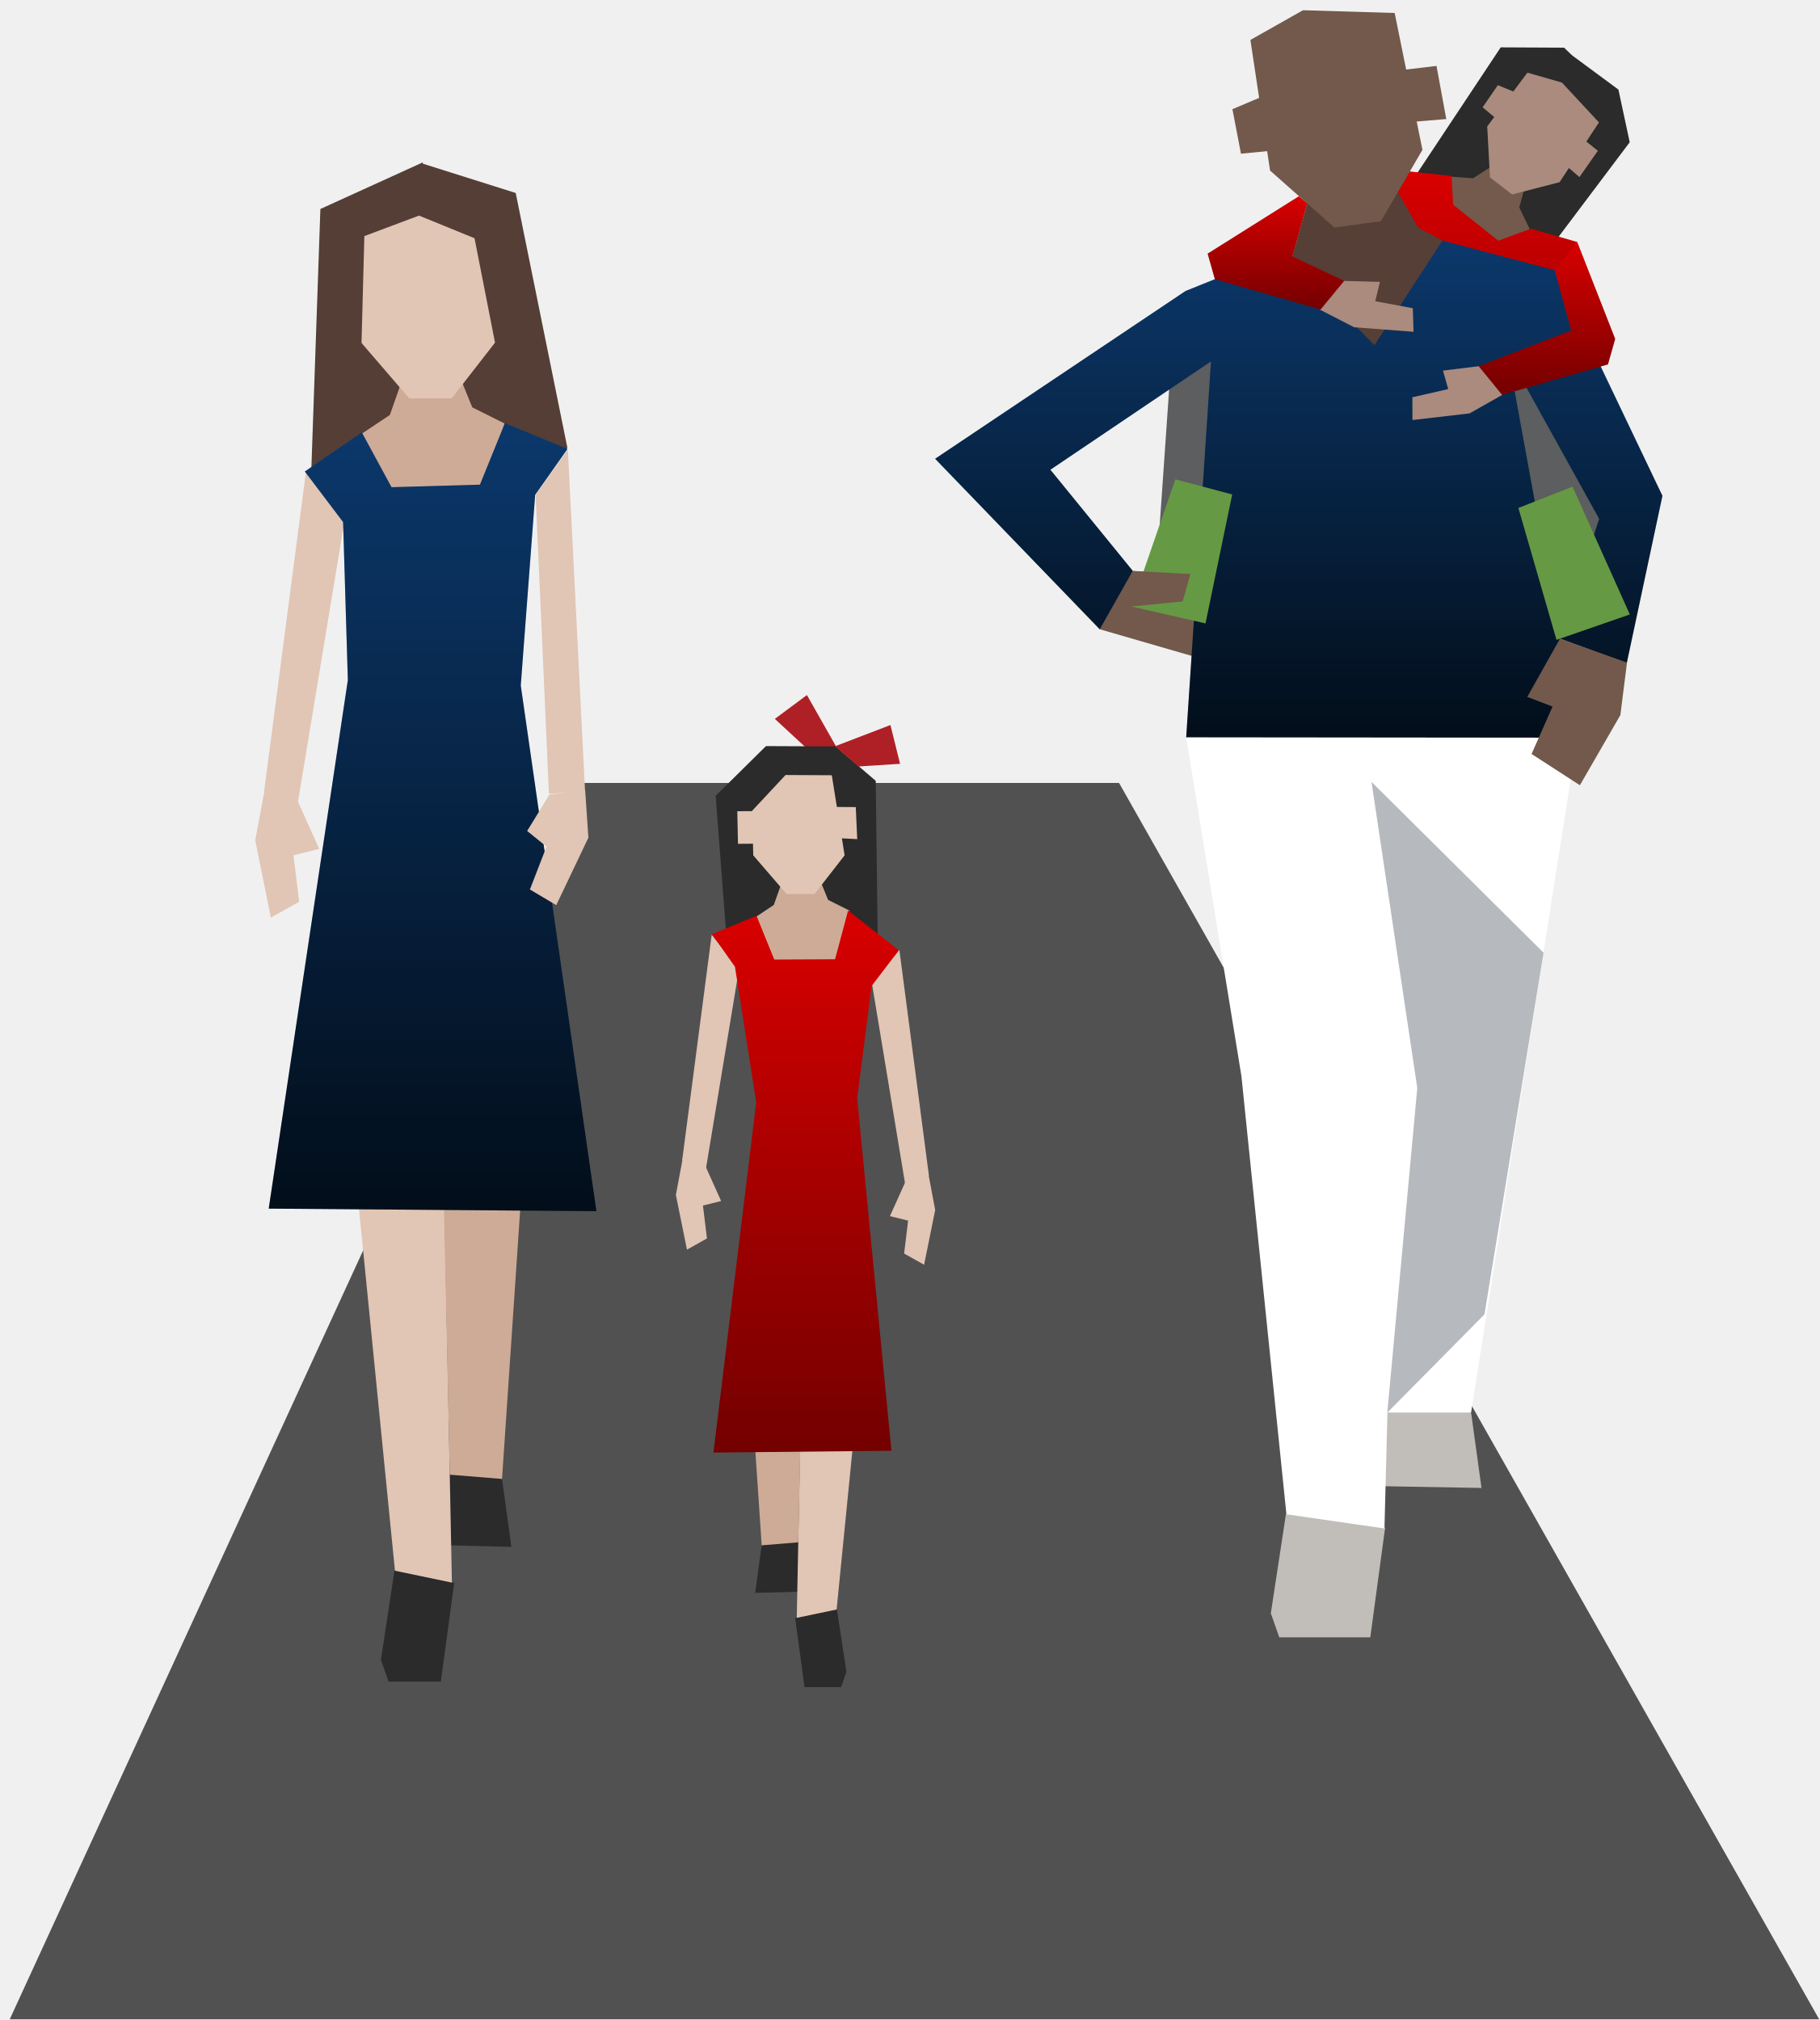
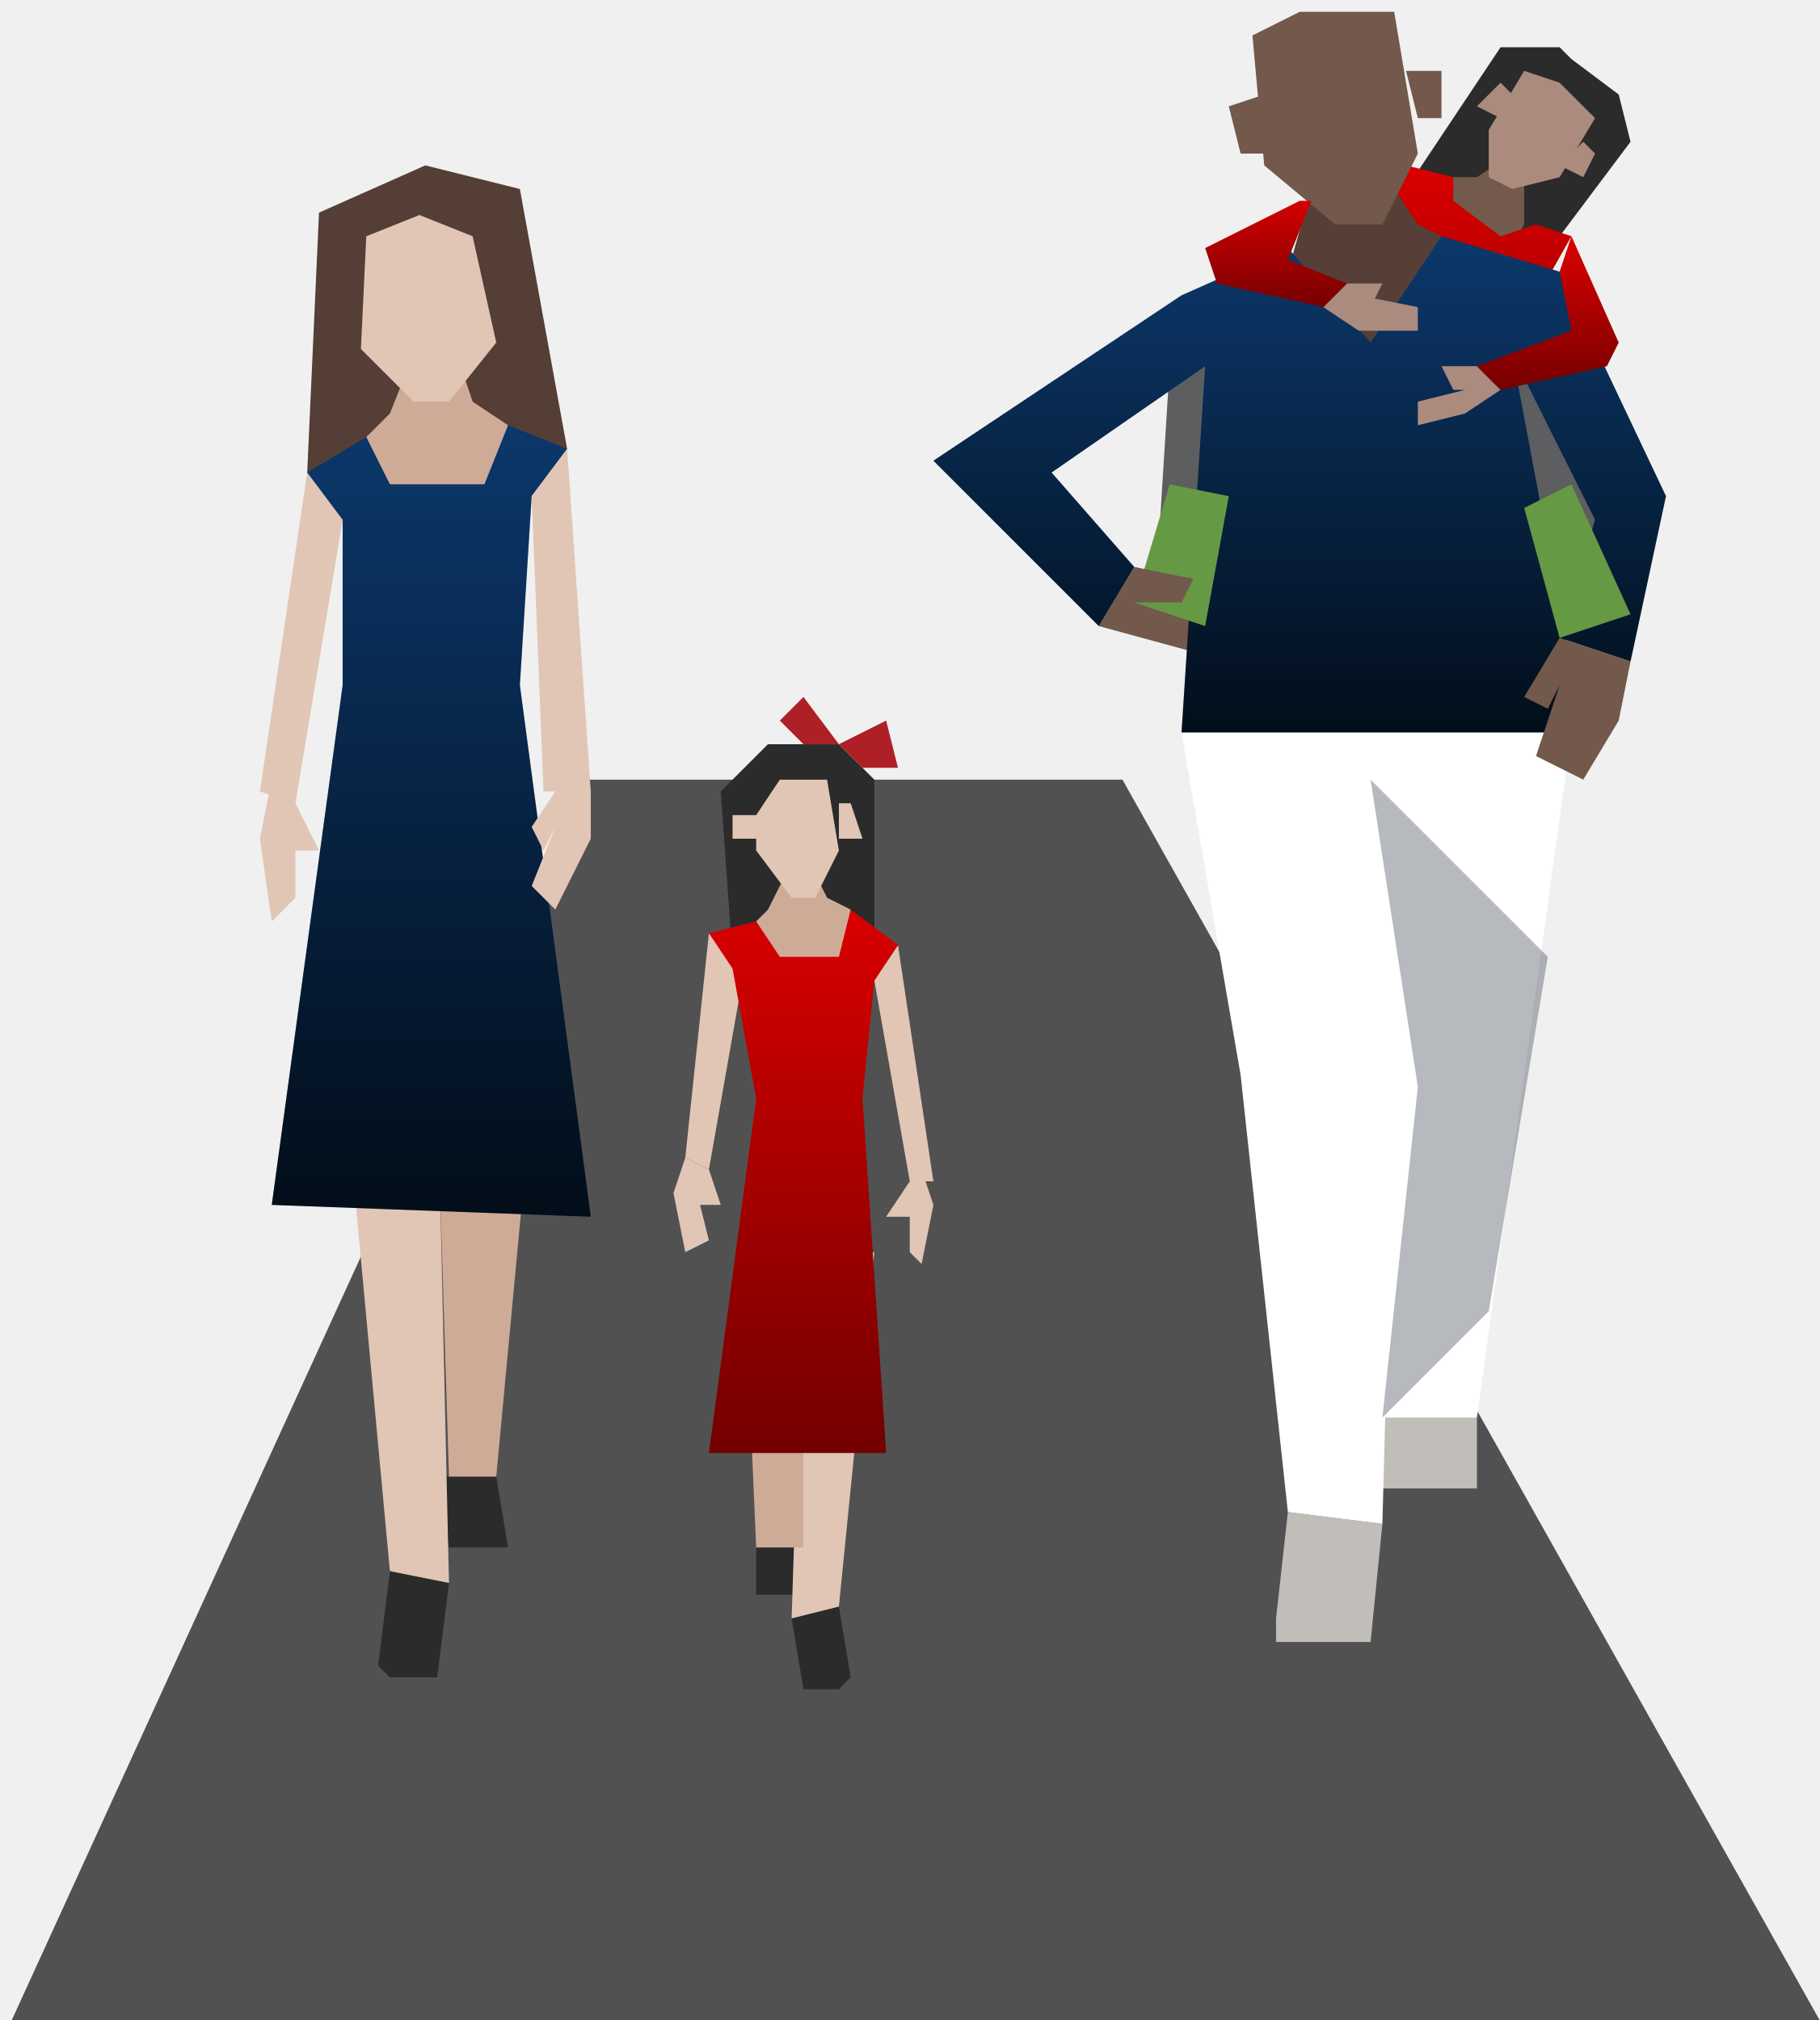
<svg xmlns="http://www.w3.org/2000/svg" width="154" height="171" fill="none">
-   <path d="M48.922 66.28h45.79l59.257 104.662H.823L48.922 66.279Z" fill="#515151" />
-   <path d="m105.625 30.125-1.626 13.008-6.04 4.104 1.162-16.725 6.504-.387ZM126.531 33.294l3.466 15.066 6.662-2.902-5.203-14.597-4.925 2.433Z" fill="#5C5E5F" />
-   <path d="m137.932 12.04-.957-4.458-3.921-2.897-.678-.65-5.362-.026-8.102 12.207 2.434 1.423.669-.3 1.998.55 2.397 2.482.855 1.928 1.951 1.33 8.716-11.588Z" fill="#2A2B2A" />
-   <path d="m122.805 14.957 1.877.13 2.871-1.855 1.617 2.197-.585 2.13.873 1.812-5.789 8.29-10.759 6.747 9.895-19.45Z" fill="#735A4C" />
-   <path d="m126.104 15.016 1.877 1.446 4.013-1.038 3.336-5.06-3.14-3.378-2.918-.835-3.401 4.55.233 4.315Z" fill="#AA8B7E" />
-   <path d="m134.02 11.793 1.217.972-1.561 2.224-1.208-1.036 1.552-2.16ZM128.278 7.829l-1.505-.62-1.292 1.875 1.069.892 1.728-2.147Z" fill="#AA8B7E" />
-   <path d="m129.56 19.359 3.931 1.126-13.882 22.604-2.258-1.51 11.029-18.014-13.008 18.104-10.082-7.418 11.503-15.354 2.305-4.407 3.754.41.139 2.435 3.819 3.041 2.75-1.017Z" fill="url(#a)" />
-   <path d="m124.506 119.576.882 6.384-9.013-.159-.483-6.861 8.614.636ZM108.84 128.154l-1.282 8.417.715 2.033h7.703l1.254-9.274-8.39-1.176Z" fill="#C1BEBA" />
-   <path d="m108.97 23.148 2.118-7.535 7.09.43 1.858 3.226 2.082 1.121-5.102 11.444-8.046-8.686Z" fill="#553F37" />
-   <path d="m112.938 19.263 3.939-.538 3.512-6.042-2.35-11.584-7.759-.233-4.451 2.514 1.664 11.06 5.445 4.823Z" fill="#72594B" />
-   <path d="m118.977 5.89 2.602-.31.827 4.497-2.667.223-.762-4.41ZM106.833 8.173l-2.527 1.07.724 3.768 2.323-.226-.52-4.612Z" fill="#72594B" />
-   <path d="m133.491 62.447-8.985 57.128h-7.815l-1.115-53.295 2.593 24.586-.994 38.523-8.298-1.197-3.809-37.099-4.674-28.68 19.912-2.265 13.185 2.3Z" fill="#fff" />
-   <path d="m116.078 66.188 3.875 25.92-2.537 27.476 8.223-8.316 4.999-30.62-14.56-14.46Z" fill="#0A1723" fill-opacity=".3" />
-   <path d="m93.072 53.267 10.583 3.068.223-4.05-5.89-2.207 1.755.715.716-2.114-4.655-.348-2.732 4.936Z" fill="#72594B" />
-   <path d="m122.08 20.365 9.506 2.514 9.115 19.093-3.02 14.17-5.659-2.076 3.327-10.141-7.731-13.949 5.928 32.47-33.152-.033 2.1-31.823L88.9 39.765l6.969 8.556-2.788 4.956-13.937-14.441 21.194-14.202 8.214-3.313 7.777 7.9 5.751-8.856Z" fill="url(#b)" />
-   <path d="m122.08 20.365 9.506 2.514 9.115 19.093-3.02 14.17-5.659-2.076 3.327-10.141-7.731-13.949 5.928 32.47-33.152-.033 2.1-31.823L88.9 39.765l6.969 8.556-2.788 4.956-13.937-14.441 21.194-14.202 8.214-3.313 7.777 7.9 5.751-8.856Z" fill="#000" fill-opacity=".2" />
-   <path d="m111.674 26.195 2.936 1.508 5.027.385-.065-1.997-4.553-.85 1.366.291.408-1.672-3.066-.08-2.053 2.415Z" fill="#AA8B7E" />
-   <path d="m109.927 16.614-7.721 4.857.613 2.16 8.948 2.573 1.997-2.425-4.376-2.074 1.254-4.491-.715-.6Z" fill="url(#c)" />
-   <path d="m127.144 33.43-2.768 1.565-4.832.563-.009-1.926 4.348-.995-1.301.335-.455-1.598 3.057-.378 1.96 2.435Z" fill="#AA8B7E" />
-   <path d="m133.491 20.485 3.214 8.206-.613 2.16-8.948 2.572-1.997-2.425 7.832-3.021-1.393-5.099 1.905-2.393Z" fill="url(#d)" />
-   <path d="m128.51 43.001 3.224 11.166 6.207-2.151-4.85-10.818L128.51 43ZM104.287 41.855l-2.258 10.918-6.272-1.432 3.717-10.763 4.813 1.277Z" fill="#694" />
-   <path d="m100.747 48.592-.651 2.323-4.339.427.112-3.01 4.878.26ZM137.7 56.092l-.558 4.44-3.428 5.94-4.089-2.645 2.546-5.757-.725 1.76-2.183-.835 2.769-4.93 5.668 2.027Z" fill="#72594B" />
-   <path d="m22.565 66.004-.963 5.129 1.326 6.546 2.39-1.341-.684-5.631.158 1.707 2.223-.552-1.876-4.171-2.574-1.687Z" fill="#E1C5B5" />
-   <path d="m29.748 38.52 4.459-1.754 9.686-.377-1.835-7.742-11.79-.217-.52 10.09Z" fill="#543E36" />
-   <path d="m42.49 125.196.792 5.756-5.611-.144-.432-6.186 5.25.574ZM33.39 132.93l-1.151 7.589.647 1.835h4.424l1.133-8.363-5.052-1.061Z" fill="#2A2B2A" />
-   <path d="m30.62 36.713 2.374-1.582 1.725-4.893 3.988 1.137 1.265 3.109 2.734 1.366-1.727 5.682-8.128.217-2.23-5.036Z" fill="#CEAB97" />
-   <path d="M34.636 33.725h3.59l3.867-4.972-.691-10.635-6.897-1.152-4.287 1.705.138 10.082 4.28 4.972ZM29.147 44.14l-3.962 23.934-2.833-1.064 3.533-27.006 3.262 4.136Z" fill="#E1C5B5" />
-   <path d="m35.674 13.82 7.974 2.517L48.02 37.9l-4.507 4.8.056-5.179-.288-1.529-1.386-6.996-1.733-8.828-4.74-1.935.25-4.414Z" fill="#543E36" />
-   <path d="m35.503 18.234-4.666 1.753-.547 20.624-3.947-.696.773-22.224 8.673-3.949-.286 4.492Z" fill="#543E36" />
-   <path d="m37.383 90.38.864 43.593-4.82-1.006-4.245-42.732" fill="#E1C5B5" />
-   <path d="m37.239 74.984.145 18.415.683 31.438 4.422.359 2.16-31.994-7.41-18.218Z" fill="#CEAB97" />
-   <path d="m48.03 38.007-5.297-2.185-2.113 5.206-7.482.216-2.517-4.64-4.822 3.31 3.239 4.28.402 13.374-6.697 44.746 27.732.216-6.4-44.498 1.22-16.14 2.735-3.885Z" fill="url(#e)" />
-   <path d="m48.03 38.007-5.297-2.185-2.113 5.206-7.482.216-2.517-4.64-4.822 3.31 3.239 4.28.402 13.374-6.697 44.746 27.732.216-6.4-44.498 1.22-16.14 2.735-3.885Z" fill="#000" fill-opacity=".2" />
-   <path d="m45.332 41.86 1.128 25.335 3.056-.221-1.454-28.918-2.73 3.804Z" fill="#E1C5B5" />
-   <path d="m49.525 66.885.274 4.028-2.72 5.709-2.23-1.323 1.978-5.116-.333 1.681-1.878-1.52 1.893-3.09 3.016-.37Z" fill="#E1C5B5" />
-   <path d="m68.12 63.206-2.541-2.35 2.715-2.017 2.474 4.362-2.648.005Z" fill="#AE2025" />
-   <path d="m74.12 66.101-3.4-2.915-5.892-.027-4.258 4.209 1.043 13.657 2.79-.356.354-.653 1.914-.78 3.419.496 1.848 1.008 2.361-.142-.18-14.497Z" fill="#2A2B2A" />
-   <path d="m63.927 77.65 1.565-1.043 1.137-3.222 2.626.749.833 2.047 1.8.9.48 10.1-4.4 7.265-4.041-16.796Z" fill="#CEAB97" />
-   <path d="M66.572 75.682h2.366l2.547-3.275-1.085-6.781-3.914-.02-2.824 3.025.09 3.776 2.82 3.275Z" fill="#E1C5B5" />
-   <path d="m70.763 68.312 1.665.01.124 2.713-1.589-.082-.2-2.641ZM63.903 68.664l-1.502.01.058 2.758 1.386-.01.058-2.758Z" fill="#E1C5B5" />
-   <path d="m64.467 130.814-.554 4.027 3.925-.1.303-4.329-3.674.402ZM70.832 136.225l.806 5.31-.454 1.284H68.09l-.792-5.851 3.535-.743Z" fill="#2A2B2A" />
-   <path d="m78.469 98.804.681 3.628-.937 4.633-1.692-.949.484-3.985-.113 1.208-1.572-.391 1.327-2.95 1.822-1.194Z" fill="#E1C5B5" />
-   <path d="m73.811 83.334 2.803 16.935 2.005-.753-2.5-19.108-2.308 2.926ZM57.885 97.526l-.682 3.628.938 4.634 1.692-.95-.484-3.985.112 1.209 1.572-.392-1.326-2.95-1.822-1.194Z" fill="#E1C5B5" />
-   <path d="m62.542 82.056-2.804 16.935-2.004-.753 2.5-19.108 2.308 2.926ZM68.038 106.456l-.603 30.499 3.372-.705 2.97-29.895" fill="#E1C5B5" />
-   <path d="m68.14 95.685-.1 12.884-.48 21.994-3.093.252-1.51-22.384 5.184-12.746Z" fill="#CEAB97" />
-   <path d="m60.26 79.08 3.767-1.554 1.502 3.702 5.147-.025 1.103-4.123 4.286 3.356-2.302 3.042-1.215 9.509 2.9 29.824-15.065.153 3.62-29.648-1.798-11.474-1.945-2.761Z" fill="url(#f)" />
-   <path d="m72.652 64.884 3.525-.225-.814-3.283-4.682 1.796" fill="#AE2025" />
+   <path d="M49 66h46l59 105H1L49 66Z" fill="#515151" />
+   <path d="m106 30-2 13-6 4 1-16 7-1Zm21 3 3 15 7-3-6-14-4 2Z" fill="#5C5E5F" />
+   <path d="m138 12-1-4-4-3-1-1h-5l-8 12 2 2 1-1 2 1 2 2 1 2 2 2 9-12Z" fill="#2A2B2A" />
+   <path d="M123 15h2l3-2 1 2v4l-5 9-11 6 10-19Z" fill="#735A4C" />
+   <path d="m126 15 2 1 4-1 3-5-3-3-3-1-3 5v4Z" fill="#AA8B7E" />
+   <path d="m134 12 1 1-1 2-2-1 2-2Zm-6-4-1-1-2 2 2 1 1-2Z" fill="#AA8B7E" />
+   <path d="m130 19 3 1-13 23-3-1 11-18-13 18-10-8 12-15 2-5 4 1v2l4 3 3-1Z" fill="url(#a)" />
+   <path d="M125 120v6h-9v-7l9 1Zm-16 8-1 9v2h8l1-10-8-1Z" fill="#C1BEBA" />
+   <path d="m109 23 2-7h7l2 3 2 1-5 12-8-9Z" fill="#553F37" />
+   <path d="M113 19h4l3-6-2-12h-8l-4 2 1 11 6 5Z" fill="#72594B" />
+   <path d="M119 6h3v4h-2l-1-4Zm-12 2-3 1 1 4h2V8Z" fill="#72594B" />
+   <path d="m133 62-8 58h-8l-1-54 2 25-1 38-8-1-4-37-5-29 20-2 13 2Z" fill="#fff" />
+   <path d="m116 66 4 26-3 28 9-9 5-30-15-15Z" fill="#0A1723" fill-opacity=".3" />
+   <path d="m93 53 11 3v-4l-6-2 2 1v-2l-4-1-3 5Z" fill="#72594B" />
+   <path d="m122 20 10 3 9 19-3 14-6-2 3-10-7-14 6 32h-34l2-31-13 9 7 8-3 5-14-14 21-14 9-4 7 8 6-9Z" fill="url(#b)" />
+   <path d="m122 20 10 3 9 19-3 14-6-2 3-10-7-14 6 32h-34l2-31-13 9 7 8-3 5-14-14 21-14 9-4 7 8 6-9Z" fill="#000" fill-opacity=".2" />
+   <path d="m112 26 3 2h5v-2l-5-1 1 1 1-2h-3l-2 2Z" fill="#AA8B7E" />
+   <path d="m110 17-8 4 1 3 9 2 2-2-5-2 2-5h-1Z" fill="url(#c)" />
+   <path d="m127 33-3 2-4 1v-2l4-1h-1l-1-2h3l2 2Z" fill="#AA8B7E" />
+   <path d="m133 20 4 9-1 2-9 2-2-2 8-3-1-5 1-3Z" fill="url(#d)" />
+   <path d="m129 43 3 11 6-2-5-11-4 2Zm-25-1-2 11-6-2 3-10 5 1Z" fill="#694" />
+   <path d="m101 49-1 2h-4v-3l5 1Zm37 7-1 5-3 5-4-2 2-6-1 2-2-1 3-5 6 2Z" fill="#72594B" />
+   <path d="m23 66-1 5 1 7 2-2v-5 1h2l-2-4-2-2Z" fill="#E1C5B5" />
+   <path d="m30 39 4-2 10-1-2-7-12-1v11Z" fill="#543E36" />
+   <path d="m42 125 1 6h-5l-1-6h5Zm-9 8-1 8 1 1h4l1-8-5-1Z" fill="#2A2B2A" />
+   <path d="m31 37 2-2 2-5 4 1 1 3 3 2-2 6h-8l-2-5Z" fill="#CEAB97" />
+   <path d="M35 34h3l4-5-1-11-6-1-5 2v10l5 5Zm-6 10-4 24-3-1 4-27 3 4Z" fill="#E1C5B5" />
+   <path d="m36 14 8 2 4 22-4 5v-5l-1-2-1-7-2-9-5-2 1-4Z" fill="#543E36" />
+   <path d="m36 18-5 2-1 21-4-1 1-22 9-4v4Z" fill="#543E36" />
+   <path d="m37 90 1 44-5-1-4-43" fill="#E1C5B5" />
+   <path d="M37 75v18l1 32h4l3-32-8-18Z" fill="#CEAB97" />
+   <path d="m48 38-5-2-2 5h-8l-2-4-5 3 3 4v14l-6 44 27 1-6-45 1-16 3-4Z" fill="url(#e)" />
+   <path d="m48 38-5-2-2 5h-8l-2-4-5 3 3 4v14l-6 44 27 1-6-45 1-16 3-4Z" fill="#000" fill-opacity=".2" />
+   <path d="m45 42 1 25h4l-2-29-3 4ZM50 67v4l-3 6-2-2 2-5-1 2-1-2 2-3h3Z" fill="#E1C5B5" />
+   <path d="m68 63-2-2 2-2 3 4h-3Z" fill="#AE2025" />
+   <path d="m74 66-3-3h-6l-4 4 1 14h2l1-1 2-1 3 1 2 1h2V66Z" fill="#2A2B2A" />
+   <path d="m64 78 1-1 2-4 2 1 1 2 2 1v10l-4 7-4-16Z" fill="#CEAB97" />
+   <path d="M67 76h2l2-4-1-6h-4l-2 3v3l3 4ZM71 68h1l1 3h-2v-3Zm-7 1h-2v2h2v-2Z" fill="#E1C5B5" />
+   <path d="M64 131v4h4v-5l-4 1Zm7 5 1 6-1 1h-3l-1-6 4-1Z" fill="#2A2B2A" />
+   <path d="m78 99 1 3-1 5-1-1v-4 1h-2l2-3 1-1Z" fill="#E1C5B5" />
+   <path d="m74 83 3 17h2l-3-20-2 3ZM58 98l-1 3 1 5 2-1-1-4v1h2l-1-3-2-1Z" fill="#E1C5B5" />
+   <path d="m63 82-3 17-2-1 2-19 3 3Zm5 24-1 31 4-1 3-30" fill="#E1C5B5" />
+   <path d="M68 96v35h-4l-1-23 5-12Z" fill="#CEAB97" />
+   <path d="m60 79 4-1 2 3h5l1-4 4 3-2 3-1 10 2 30H60l4-30-2-11-2-3Z" fill="url(#f)" />
+   <path d="M73 65h3l-1-4-4 2" fill="#AE2025" />
  <defs>
-     <linearGradient id="a" x1="119.391" y1="14.49" x2="119.391" y2="43.089" gradientUnits="userSpaceOnUse">
+     <linearGradient id="a" x1="119.4" y1="14.5" x2="119.4" y2="43.1" gradientUnits="userSpaceOnUse">
      <stop stop-color="#D90000" />
      <stop offset="1" stop-color="#730000" />
    </linearGradient>
-     <linearGradient id="b" x1="109.922" y1="20.365" x2="109.922" y2="62.446" gradientUnits="userSpaceOnUse">
+     <linearGradient id="b" x1="109.9" y1="20.4" x2="109.9" y2="62.4" gradientUnits="userSpaceOnUse">
      <stop stop-color="#0E4686" />
      <stop offset="1" stop-color="#031120" />
    </linearGradient>
-     <linearGradient id="c" x1="107.985" y1="16.614" x2="107.985" y2="26.204" gradientUnits="userSpaceOnUse">
+     <linearGradient id="c" x1="108" y1="16.6" x2="108" y2="26.2" gradientUnits="userSpaceOnUse">
      <stop stop-color="#D90000" />
      <stop offset="1" stop-color="#730000" />
    </linearGradient>
-     <linearGradient id="d" x1="130.926" y1="20.485" x2="130.926" y2="33.423" gradientUnits="userSpaceOnUse">
+     <linearGradient id="d" x1="130.9" y1="20.5" x2="130.9" y2="33.4" gradientUnits="userSpaceOnUse">
      <stop stop-color="#D90000" />
      <stop offset="1" stop-color="#730000" />
    </linearGradient>
-     <linearGradient id="e" x1="36.609" y1="35.822" x2="36.609" y2="102.53" gradientUnits="userSpaceOnUse">
+     <linearGradient id="e" x1="36.6" y1="35.8" x2="36.6" y2="102.5" gradientUnits="userSpaceOnUse">
      <stop stop-color="#0E4686" />
      <stop offset="1" stop-color="#031120" />
    </linearGradient>
-     <linearGradient id="f" x1="68.163" y1="77.08" x2="68.163" y2="122.964" gradientUnits="userSpaceOnUse">
+     <linearGradient id="f" x1="68.2" y1="77.1" x2="68.2" y2="123" gradientUnits="userSpaceOnUse">
      <stop stop-color="#D90000" />
      <stop offset="1" stop-color="#730000" />
    </linearGradient>
  </defs>
</svg>
